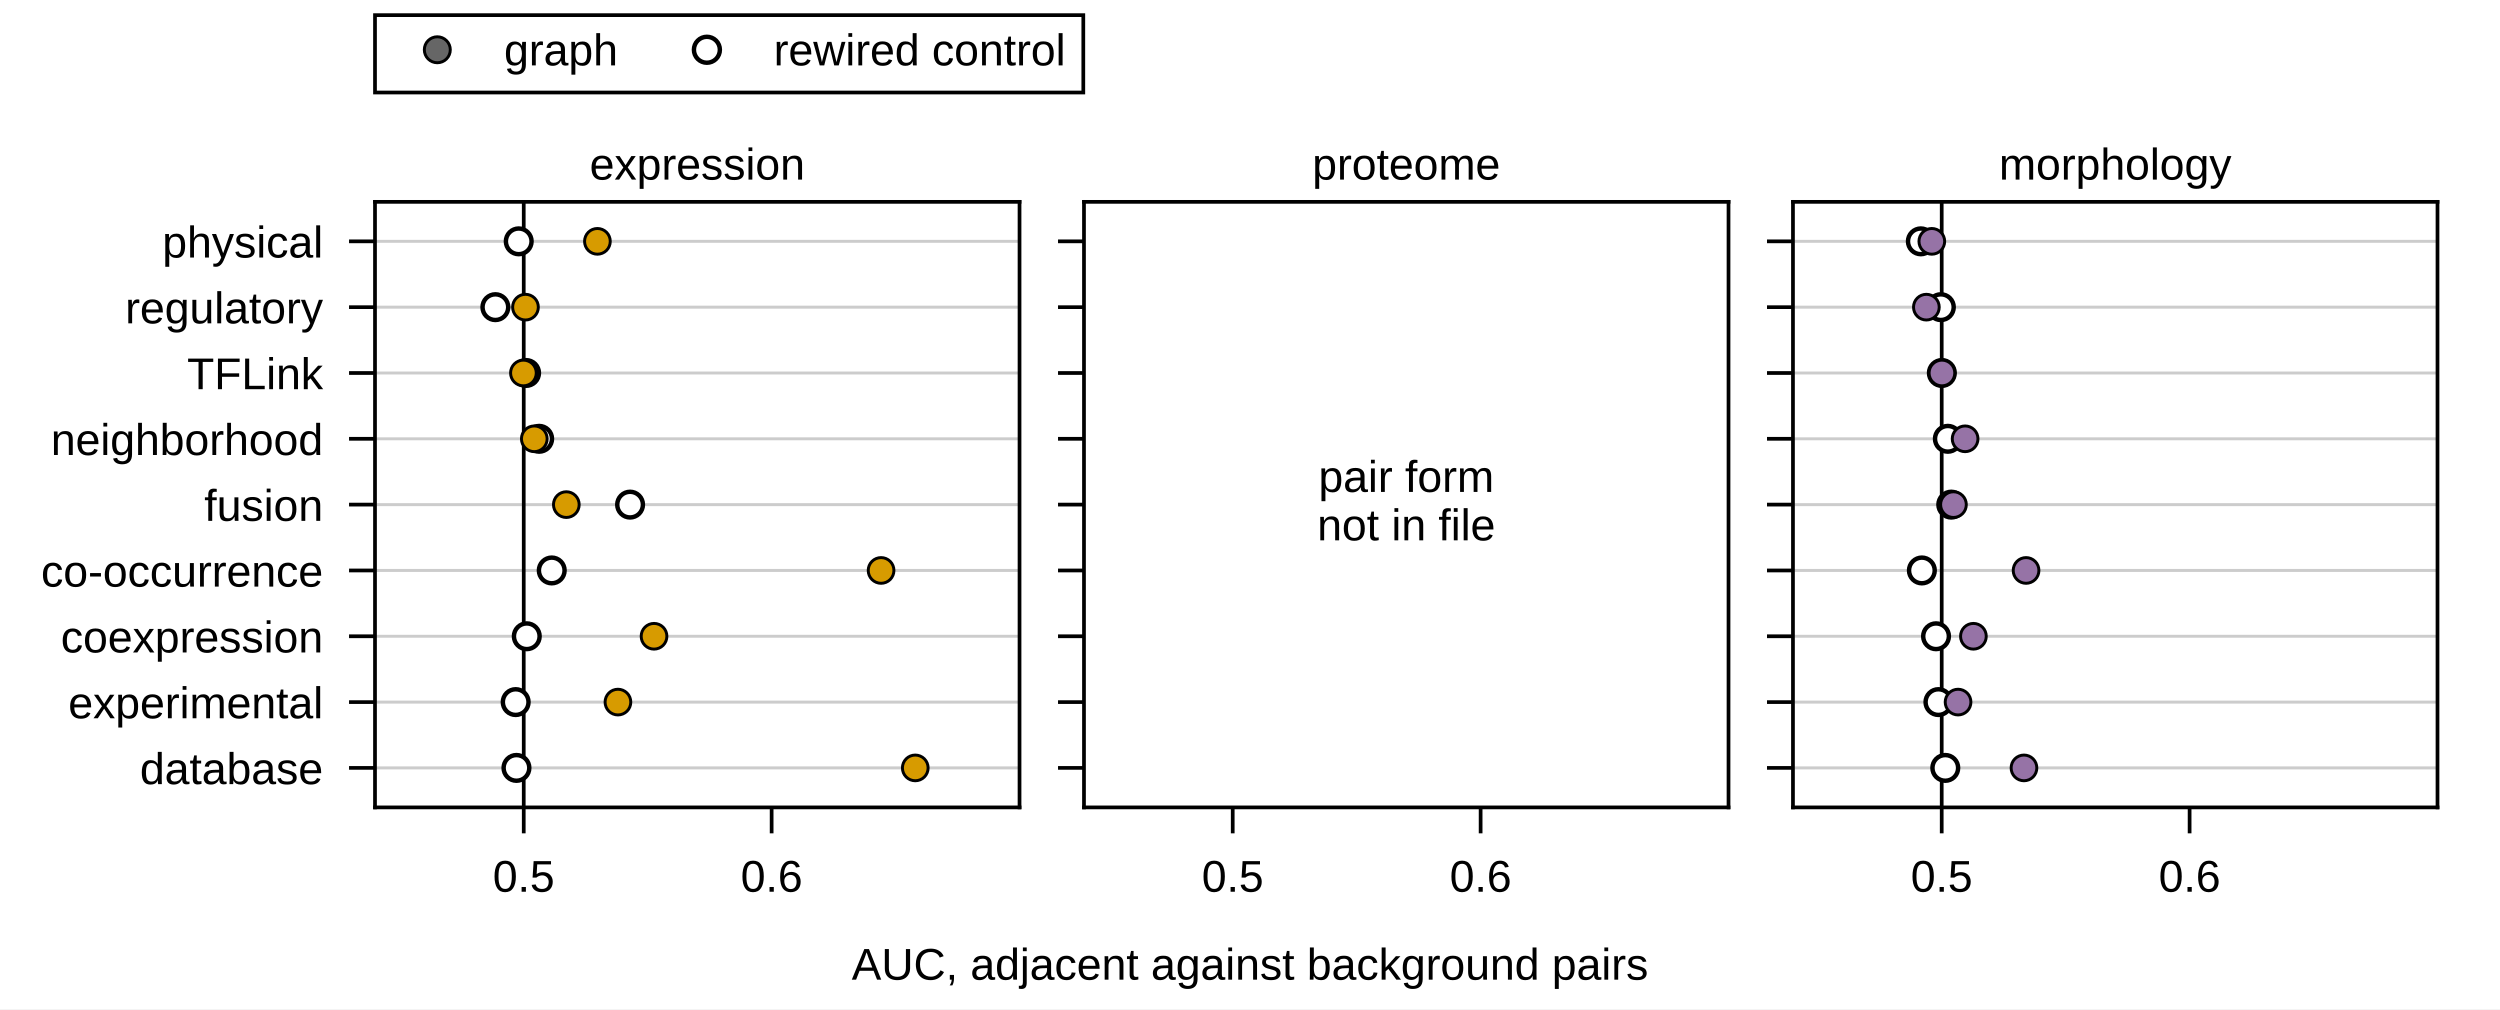
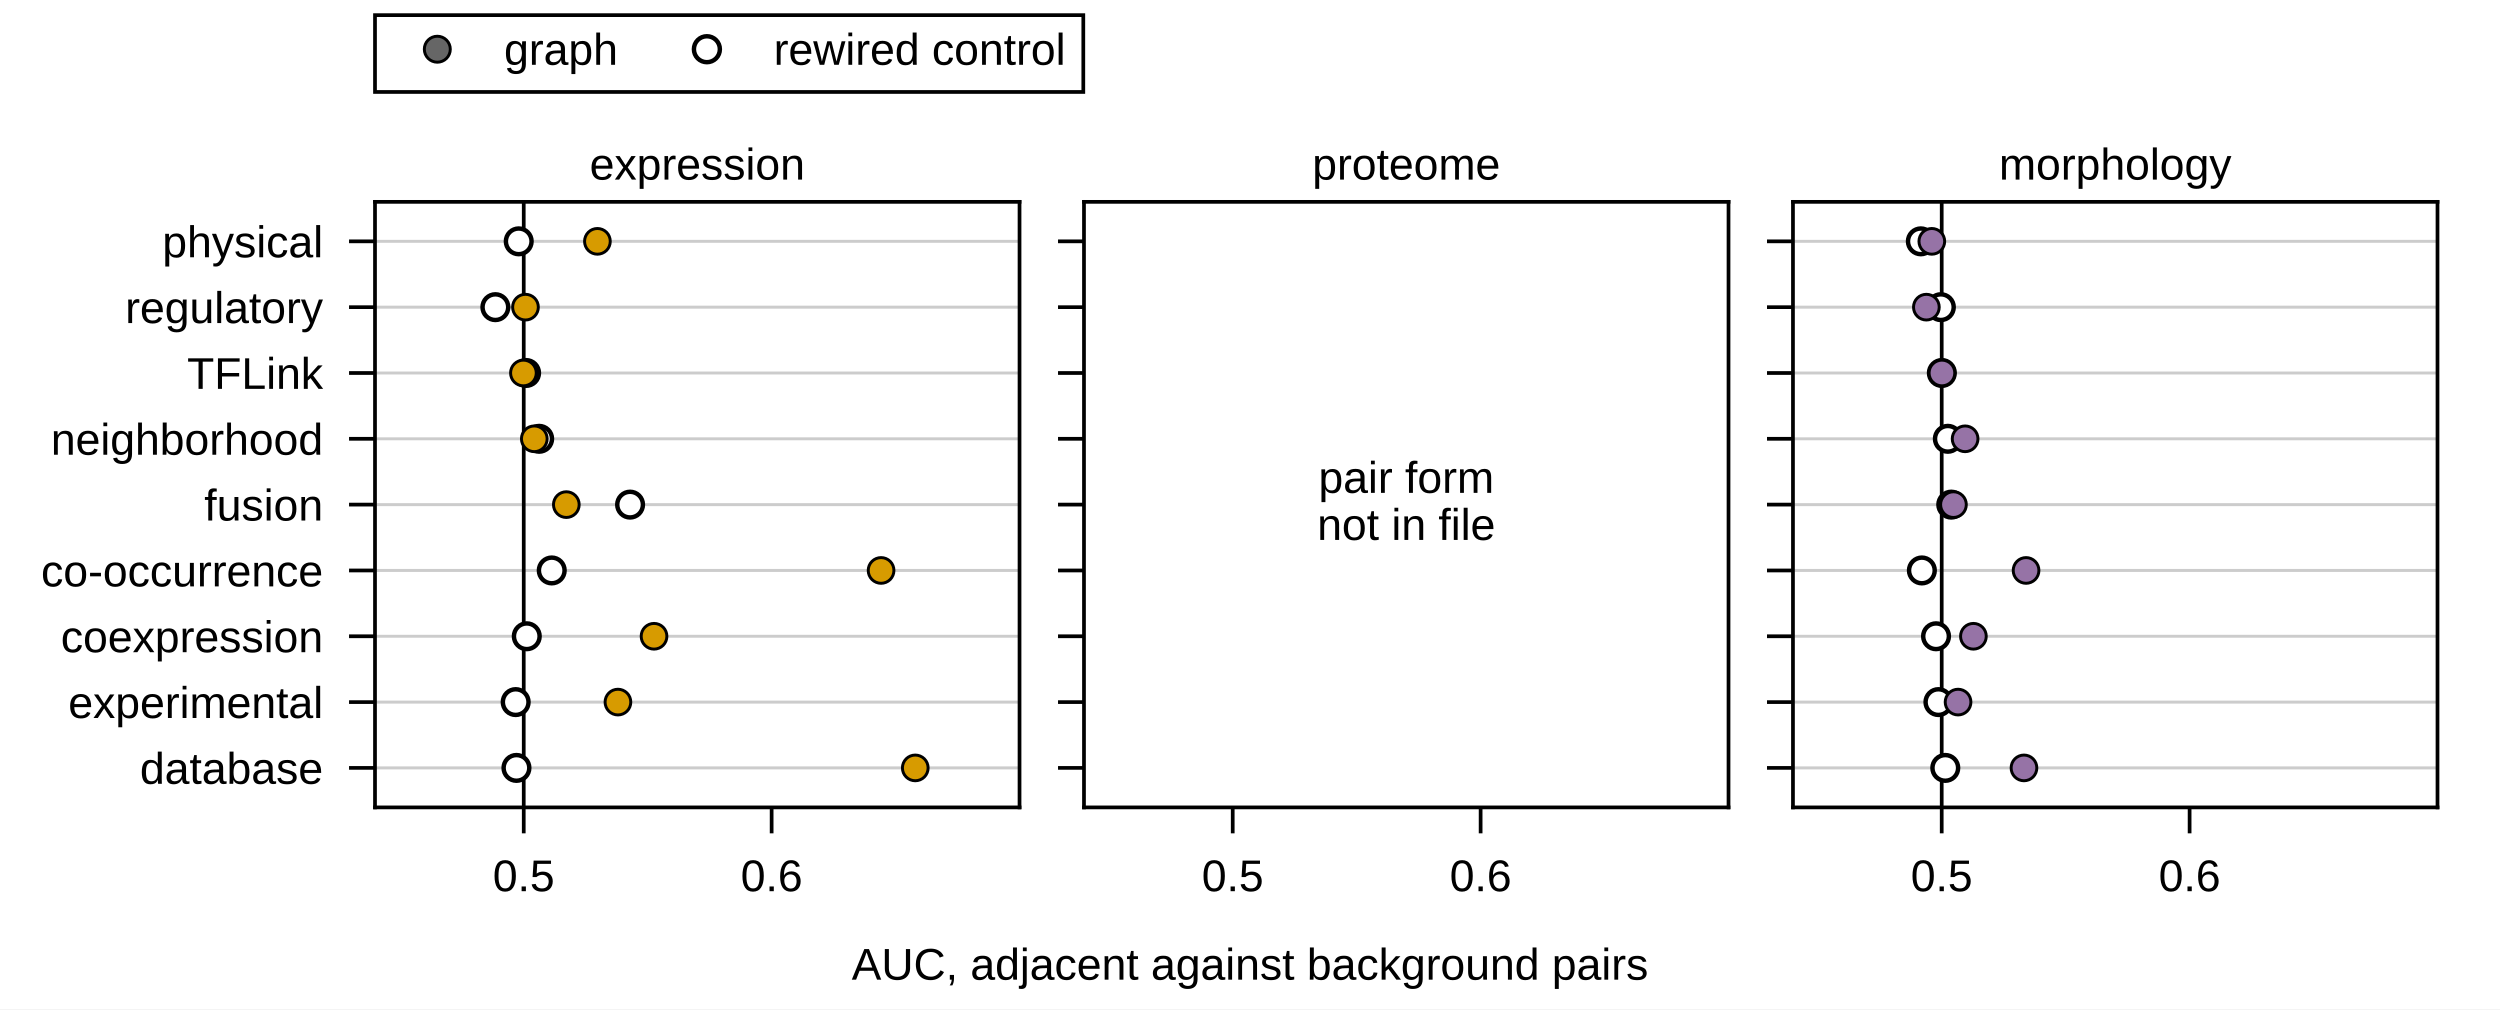
<svg xmlns="http://www.w3.org/2000/svg" xmlns:xlink="http://www.w3.org/1999/xlink" width="468.11" height="188.976" viewBox="0 0 468.11 188.976" version="1.1">
  <g transform="scale(1.388889)">
    <defs>
      <style type="text/css">*{stroke-linejoin: round; stroke-linecap: butt}</style>
    </defs>
    <g id="figure_1">
      <g id="patch_1">
        <path d="M 0 136.063  L 337.039 136.063  L 337.039 0  L 0 0  z " style="fill: #ffffff" />
      </g>
      <g id="axes_1">
        <g id="patch_2">
          <path d="M 50.556 108.85  L 137.449 108.85  L 137.449 27.213  L 50.556 27.213  z " style="fill: #ffffff" />
        </g>
        <g id="matplotlib.axis_1">
          <g id="xtick_1">
            <g id="line2d_1">
              <defs>
                <path id="m097f573432" d="M 0 0  L 0 3.5  " style="stroke: #000000; stroke-width: 0.5" />
              </defs>
              <g>
                <use xlink:href="#m097f573432" x="70.608" y="108.85" style="stroke: #000000; stroke-width: 0.5" />
              </g>
            </g>
            <g id="text_1">
-               <text style="font-size: 6px; font-family: 'Arial'; text-anchor: middle" x="70.608" y="120.219" transform="rotate(-0 70.60813 120.2186)">0.5</text>
+               <text style="font-size: 6px; font-family: 'Arial'; text-anchor: middle" x="70.608" y="120.145" transform="rotate(-0 70.60813 120.1451)">0.5</text>
            </g>
          </g>
          <g id="xtick_2">
            <g id="line2d_2">
              <g>
                <use xlink:href="#m097f573432" x="104.028" y="108.85" style="stroke: #000000; stroke-width: 0.5" />
              </g>
            </g>
            <g id="text_2">
-               <text style="font-size: 6px; font-family: 'Arial'; text-anchor: middle" x="104.028" y="120.219" transform="rotate(-0 104.0285 120.2186)">0.6</text>
+               <text style="font-size: 6px; font-family: 'Arial'; text-anchor: middle" x="104.028" y="120.145" transform="rotate(-0 104.0285 120.1451)">0.6</text>
            </g>
          </g>
        </g>
        <g id="matplotlib.axis_2">
          <g id="ytick_1">
            <g id="line2d_3">
              <path d="M 50.556 32.537  L 137.449 32.537  " clip-path="url(#pf327298566)" style="fill: none; stroke: #cccccc; stroke-width: 0.4; stroke-linecap: square" />
            </g>
            <g id="line2d_4">
              <defs>
                <path id="ma4e7383b56" d="M 0 0  L -3.5 0  " style="stroke: #000000; stroke-width: 0.5" />
              </defs>
              <g>
                <use xlink:href="#ma4e7383b56" x="50.556" y="32.537" style="stroke: #000000; stroke-width: 0.5" />
              </g>
            </g>
            <g id="text_3">
-               <text style="font-size: 6px; font-family: 'Arial'; text-anchor: end" x="43.556" y="34.721" transform="rotate(-0 43.55591 34.72088)">physical</text>
+               <text style="font-size: 6px; font-family: 'Arial'; text-anchor: end" x="43.556" y="34.684" transform="rotate(-0 43.55591 34.68415)">physical</text>
            </g>
          </g>
          <g id="ytick_2">
            <g id="line2d_5">
              <path d="M 50.556 41.41  L 137.449 41.41  " clip-path="url(#pf327298566)" style="fill: none; stroke: #cccccc; stroke-width: 0.4; stroke-linecap: square" />
            </g>
            <g id="line2d_6">
              <g>
                <use xlink:href="#ma4e7383b56" x="50.556" y="41.41" style="stroke: #000000; stroke-width: 0.5" />
              </g>
            </g>
            <g id="text_4">
-               <text style="font-size: 6px; font-family: 'Arial'; text-anchor: end" x="43.556" y="43.595" transform="rotate(-0 43.55591 43.59456)">regulatory</text>
+               <text style="font-size: 6px; font-family: 'Arial'; text-anchor: end" x="43.556" y="43.558" transform="rotate(-0 43.55591 43.55782)">regulatory</text>
            </g>
          </g>
          <g id="ytick_3">
            <g id="line2d_7">
              <path d="M 50.556 50.284  L 137.449 50.284  " clip-path="url(#pf327298566)" style="fill: none; stroke: #cccccc; stroke-width: 0.4; stroke-linecap: square" />
            </g>
            <g id="line2d_8">
              <g>
                <use xlink:href="#ma4e7383b56" x="50.556" y="50.284" style="stroke: #000000; stroke-width: 0.5" />
              </g>
            </g>
            <g id="text_5">
-               <text style="font-size: 6px; font-family: 'Arial'; text-anchor: end" x="43.556" y="52.468" transform="rotate(-0 43.55591 52.46823)">TFLink</text>
+               <text style="font-size: 6px; font-family: 'Arial'; text-anchor: end" x="43.556" y="52.431" transform="rotate(-0 43.55591 52.43149)">TFLink</text>
            </g>
          </g>
          <g id="ytick_4">
            <g id="line2d_9">
              <path d="M 50.556 59.158  L 137.449 59.158  " clip-path="url(#pf327298566)" style="fill: none; stroke: #cccccc; stroke-width: 0.4; stroke-linecap: square" />
            </g>
            <g id="line2d_10">
              <g>
                <use xlink:href="#ma4e7383b56" x="50.556" y="59.158" style="stroke: #000000; stroke-width: 0.5" />
              </g>
            </g>
            <g id="text_6">
-               <text style="font-size: 6px; font-family: 'Arial'; text-anchor: end" x="43.556" y="61.342" transform="rotate(-0 43.55591 61.3419)">neighborhood</text>
+               <text style="font-size: 6px; font-family: 'Arial'; text-anchor: end" x="43.556" y="61.305" transform="rotate(-0 43.55591 61.30517)">neighborhood</text>
            </g>
          </g>
          <g id="ytick_5">
            <g id="line2d_11">
              <path d="M 50.556 68.031  L 137.449 68.031  " clip-path="url(#pf327298566)" style="fill: none; stroke: #cccccc; stroke-width: 0.4; stroke-linecap: square" />
            </g>
            <g id="line2d_12">
              <g>
                <use xlink:href="#ma4e7383b56" x="50.556" y="68.031" style="stroke: #000000; stroke-width: 0.5" />
              </g>
            </g>
            <g id="text_7">
-               <text style="font-size: 6px; font-family: 'Arial'; text-anchor: end" x="43.556" y="70.216" transform="rotate(-0 43.55591 70.21558)">fusion</text>
+               <text style="font-size: 6px; font-family: 'Arial'; text-anchor: end" x="43.556" y="70.179" transform="rotate(-0 43.55591 70.17884)">fusion</text>
            </g>
          </g>
          <g id="ytick_6">
            <g id="line2d_13">
              <path d="M 50.556 76.905  L 137.449 76.905  " clip-path="url(#pf327298566)" style="fill: none; stroke: #cccccc; stroke-width: 0.4; stroke-linecap: square" />
            </g>
            <g id="line2d_14">
              <g>
                <use xlink:href="#ma4e7383b56" x="50.556" y="76.905" style="stroke: #000000; stroke-width: 0.5" />
              </g>
            </g>
            <g id="text_8">
-               <text style="font-size: 6px; font-family: 'Arial'; text-anchor: end" x="43.556" y="79.089" transform="rotate(-0 43.55591 79.08925)">co-occurrence</text>
+               <text style="font-size: 6px; font-family: 'Arial'; text-anchor: end" x="43.556" y="79.053" transform="rotate(-0 43.55591 79.05251)">co-occurrence</text>
            </g>
          </g>
          <g id="ytick_7">
            <g id="line2d_15">
              <path d="M 50.556 85.779  L 137.449 85.779  " clip-path="url(#pf327298566)" style="fill: none; stroke: #cccccc; stroke-width: 0.4; stroke-linecap: square" />
            </g>
            <g id="line2d_16">
              <g>
                <use xlink:href="#ma4e7383b56" x="50.556" y="85.779" style="stroke: #000000; stroke-width: 0.5" />
              </g>
            </g>
            <g id="text_9">
-               <text style="font-size: 6px; font-family: 'Arial'; text-anchor: end" x="43.556" y="87.963" transform="rotate(-0 43.55591 87.96292)">coexpression</text>
+               <text style="font-size: 6px; font-family: 'Arial'; text-anchor: end" x="43.556" y="87.926" transform="rotate(-0 43.55591 87.92619)">coexpression</text>
            </g>
          </g>
          <g id="ytick_8">
            <g id="line2d_17">
              <path d="M 50.556 94.653  L 137.449 94.653  " clip-path="url(#pf327298566)" style="fill: none; stroke: #cccccc; stroke-width: 0.4; stroke-linecap: square" />
            </g>
            <g id="line2d_18">
              <g>
                <use xlink:href="#ma4e7383b56" x="50.556" y="94.653" style="stroke: #000000; stroke-width: 0.5" />
              </g>
            </g>
            <g id="text_10">
-               <text style="font-size: 6px; font-family: 'Arial'; text-anchor: end" x="43.556" y="96.837" transform="rotate(-0 43.55591 96.8366)">experimental</text>
+               <text style="font-size: 6px; font-family: 'Arial'; text-anchor: end" x="43.556" y="96.8" transform="rotate(-0 43.55591 96.79986)">experimental</text>
            </g>
          </g>
          <g id="ytick_9">
            <g id="line2d_19">
              <path d="M 50.556 103.526  L 137.449 103.526  " clip-path="url(#pf327298566)" style="fill: none; stroke: #cccccc; stroke-width: 0.4; stroke-linecap: square" />
            </g>
            <g id="line2d_20">
              <g>
                <use xlink:href="#ma4e7383b56" x="50.556" y="103.526" style="stroke: #000000; stroke-width: 0.5" />
              </g>
            </g>
            <g id="text_11">
-               <text style="font-size: 6px; font-family: 'Arial'; text-anchor: end" x="43.556" y="105.71" transform="rotate(-0 43.55591 105.7103)">database</text>
+               <text style="font-size: 6px; font-family: 'Arial'; text-anchor: end" x="43.556" y="105.674" transform="rotate(-0 43.55591 105.6735)">database</text>
            </g>
          </g>
        </g>
        <g id="line2d_21">
          <path d="M 70.608 108.85  L 70.608 27.213  " clip-path="url(#pf327298566)" style="fill: none; stroke: #000000; stroke-width: 0.5; stroke-linecap: square" />
        </g>
        <g id="patch_3">
          <path d="M 50.556 108.85  L 50.556 27.213  " style="fill: none; stroke: #000000; stroke-width: 0.5; stroke-linejoin: miter; stroke-linecap: square" />
        </g>
        <g id="patch_4">
          <path d="M 137.449 108.85  L 137.449 27.213  " style="fill: none; stroke: #000000; stroke-width: 0.5; stroke-linejoin: miter; stroke-linecap: square" />
        </g>
        <g id="patch_5">
          <path d="M 50.556 108.85  L 137.449 108.85  " style="fill: none; stroke: #000000; stroke-width: 0.5; stroke-linejoin: miter; stroke-linecap: square" />
        </g>
        <g id="patch_6">
          <path d="M 50.556 27.213  L 137.449 27.213  " style="fill: none; stroke: #000000; stroke-width: 0.5; stroke-linejoin: miter; stroke-linecap: square" />
        </g>
        <g id="PathCollection_1">
          <defs>
            <path id="m84d74b98a8" d="M 0 1.732  C 0.459 1.732 0.9 1.55 1.225 1.225  C 1.55 0.9 1.732 0.459 1.732 0  C 1.732 -0.459 1.55 -0.9 1.225 -1.225  C 0.9 -1.55 0.459 -1.732 0 -1.732  C -0.459 -1.732 -0.9 -1.55 -1.225 -1.225  C -1.55 -0.9 -1.732 -0.459 -1.732 0  C -1.732 0.459 -1.55 0.9 -1.225 1.225  C -0.9 1.55 -0.459 1.732 0 1.732  z " style="stroke: #000000; stroke-width: 0.6" />
          </defs>
          <g clip-path="url(#pf327298566)">
            <use xlink:href="#m84d74b98a8" x="69.932" y="32.537" style="fill: #ffffff; stroke: #000000; stroke-width: 0.6" />
            <use xlink:href="#m84d74b98a8" x="66.785" y="41.41" style="fill: #ffffff; stroke: #000000; stroke-width: 0.6" />
            <use xlink:href="#m84d74b98a8" x="70.927" y="50.284" style="fill: #ffffff; stroke: #000000; stroke-width: 0.6" />
            <use xlink:href="#m84d74b98a8" x="72.688" y="59.158" style="fill: #ffffff; stroke: #000000; stroke-width: 0.6" />
            <use xlink:href="#m84d74b98a8" x="84.945" y="68.031" style="fill: #ffffff; stroke: #000000; stroke-width: 0.6" />
            <use xlink:href="#m84d74b98a8" x="74.383" y="76.905" style="fill: #ffffff; stroke: #000000; stroke-width: 0.6" />
            <use xlink:href="#m84d74b98a8" x="71.018" y="85.779" style="fill: #ffffff; stroke: #000000; stroke-width: 0.6" />
            <use xlink:href="#m84d74b98a8" x="69.522" y="94.653" style="fill: #ffffff; stroke: #000000; stroke-width: 0.6" />
            <use xlink:href="#m84d74b98a8" x="69.626" y="103.526" style="fill: #ffffff; stroke: #000000; stroke-width: 0.6" />
          </g>
        </g>
        <g id="text_12">
          <text style="font-size: 6px; font-family: 'Arial'; text-anchor: middle" x="94.002" y="24.213" transform="rotate(-0 94.00239 24.2126)">expression</text>
        </g>
        <g id="PathCollection_2">
          <defs>
            <path id="mff9ba854c9" d="M 0 1.732  C 0.459 1.732 0.9 1.55 1.225 1.225  C 1.55 0.9 1.732 0.459 1.732 0  C 1.732 -0.459 1.55 -0.9 1.225 -1.225  C 0.9 -1.55 0.459 -1.732 0 -1.732  C -0.459 -1.732 -0.9 -1.55 -1.225 -1.225  C -1.55 -0.9 -1.732 -0.459 -1.732 0  C -1.732 0.459 -1.55 0.9 -1.225 1.225  C -0.9 1.55 -0.459 1.732 0 1.732  z " style="stroke: #000000; stroke-width: 0.4" />
          </defs>
          <g clip-path="url(#pf327298566)">
            <use xlink:href="#mff9ba854c9" x="80.54" y="32.537" style="fill: #d79b00; stroke: #000000; stroke-width: 0.4" />
            <use xlink:href="#mff9ba854c9" x="70.843" y="41.41" style="fill: #d79b00; stroke: #000000; stroke-width: 0.4" />
            <use xlink:href="#mff9ba854c9" x="70.566" y="50.284" style="fill: #d79b00; stroke: #000000; stroke-width: 0.4" />
            <use xlink:href="#mff9ba854c9" x="72.033" y="59.158" style="fill: #d79b00; stroke: #000000; stroke-width: 0.4" />
            <use xlink:href="#mff9ba854c9" x="76.35" y="68.031" style="fill: #d79b00; stroke: #000000; stroke-width: 0.4" />
            <use xlink:href="#mff9ba854c9" x="118.783" y="76.905" style="fill: #d79b00; stroke: #000000; stroke-width: 0.4" />
            <use xlink:href="#mff9ba854c9" x="88.174" y="85.779" style="fill: #d79b00; stroke: #000000; stroke-width: 0.4" />
            <use xlink:href="#mff9ba854c9" x="83.307" y="94.653" style="fill: #d79b00; stroke: #000000; stroke-width: 0.4" />
            <use xlink:href="#mff9ba854c9" x="123.392" y="103.526" style="fill: #d79b00; stroke: #000000; stroke-width: 0.4" />
          </g>
        </g>
      </g>
      <g id="axes_2">
        <g id="patch_7">
          <path d="M 146.138 108.85  L 233.031 108.85  L 233.031 27.213  L 146.138 27.213  z " style="fill: #ffffff" />
        </g>
        <g id="matplotlib.axis_3">
          <g id="xtick_3">
            <g id="line2d_22">
              <g>
                <use xlink:href="#m097f573432" x="166.19" y="108.85" style="stroke: #000000; stroke-width: 0.5" />
              </g>
            </g>
            <g id="text_13">
-               <text style="font-size: 6px; font-family: 'Arial'; text-anchor: middle" x="166.19" y="120.219" transform="rotate(-0 166.1904 120.2186)">0.5</text>
+               <text style="font-size: 6px; font-family: 'Arial'; text-anchor: middle" x="166.19" y="120.145" transform="rotate(-0 166.1904 120.1451)">0.5</text>
            </g>
          </g>
          <g id="xtick_4">
            <g id="line2d_23">
              <g>
                <use xlink:href="#m097f573432" x="199.611" y="108.85" style="stroke: #000000; stroke-width: 0.5" />
              </g>
            </g>
            <g id="text_14">
-               <text style="font-size: 6px; font-family: 'Arial'; text-anchor: middle" x="199.611" y="120.219" transform="rotate(-0 199.6108 120.2186)">0.6</text>
+               <text style="font-size: 6px; font-family: 'Arial'; text-anchor: middle" x="199.611" y="120.145" transform="rotate(-0 199.6108 120.1451)">0.6</text>
            </g>
          </g>
        </g>
        <g id="matplotlib.axis_4">
          <g id="ytick_10">
            <g id="line2d_24">
              <g>
                <use xlink:href="#ma4e7383b56" x="146.138" y="32.537" style="stroke: #000000; stroke-width: 0.5" />
              </g>
            </g>
          </g>
          <g id="ytick_11">
            <g id="line2d_25">
              <g>
                <use xlink:href="#ma4e7383b56" x="146.138" y="41.41" style="stroke: #000000; stroke-width: 0.5" />
              </g>
            </g>
          </g>
          <g id="ytick_12">
            <g id="line2d_26">
              <g>
                <use xlink:href="#ma4e7383b56" x="146.138" y="50.284" style="stroke: #000000; stroke-width: 0.5" />
              </g>
            </g>
          </g>
          <g id="ytick_13">
            <g id="line2d_27">
              <g>
                <use xlink:href="#ma4e7383b56" x="146.138" y="59.158" style="stroke: #000000; stroke-width: 0.5" />
              </g>
            </g>
          </g>
          <g id="ytick_14">
            <g id="line2d_28">
              <g>
                <use xlink:href="#ma4e7383b56" x="146.138" y="68.031" style="stroke: #000000; stroke-width: 0.5" />
              </g>
            </g>
          </g>
          <g id="ytick_15">
            <g id="line2d_29">
              <g>
                <use xlink:href="#ma4e7383b56" x="146.138" y="76.905" style="stroke: #000000; stroke-width: 0.5" />
              </g>
            </g>
          </g>
          <g id="ytick_16">
            <g id="line2d_30">
              <g>
                <use xlink:href="#ma4e7383b56" x="146.138" y="85.779" style="stroke: #000000; stroke-width: 0.5" />
              </g>
            </g>
          </g>
          <g id="ytick_17">
            <g id="line2d_31">
              <g>
                <use xlink:href="#ma4e7383b56" x="146.138" y="94.653" style="stroke: #000000; stroke-width: 0.5" />
              </g>
            </g>
          </g>
          <g id="ytick_18">
            <g id="line2d_32">
              <g>
                <use xlink:href="#ma4e7383b56" x="146.138" y="103.526" style="stroke: #000000; stroke-width: 0.5" />
              </g>
            </g>
          </g>
        </g>
        <g id="patch_8">
          <path d="M 146.138 108.85  L 146.138 27.213  " style="fill: none; stroke: #000000; stroke-width: 0.5; stroke-linejoin: miter; stroke-linecap: square" />
        </g>
        <g id="patch_9">
          <path d="M 233.031 108.85  L 233.031 27.213  " style="fill: none; stroke: #000000; stroke-width: 0.5; stroke-linejoin: miter; stroke-linecap: square" />
        </g>
        <g id="patch_10">
          <path d="M 146.138 108.85  L 233.031 108.85  " style="fill: none; stroke: #000000; stroke-width: 0.5; stroke-linejoin: miter; stroke-linecap: square" />
        </g>
        <g id="patch_11">
          <path d="M 146.138 27.213  L 233.031 27.213  " style="fill: none; stroke: #000000; stroke-width: 0.5; stroke-linejoin: miter; stroke-linecap: square" />
        </g>
        <g id="text_15">
-           <text style="font-size: 6px; font-family: 'Arial'" transform="translate(177.7496 66.31909)">pair form</text>
-           <text style="font-size: 6px; font-family: 'Arial'" transform="translate(177.5781 72.84937)">not in file</text>
+           <text style="font-size: 6px; font-family: 'Arial'" transform="translate(177.7496 66.44609)">pair form</text>
+           <text style="font-size: 6px; font-family: 'Arial'" transform="translate(177.5781 72.79221)">not in file</text>
        </g>
        <g id="text_16">
          <text style="font-size: 6px; font-family: 'Arial'; text-anchor: middle" x="189.585" y="24.213" transform="rotate(-0 189.5846 24.2126)">proteome</text>
        </g>
      </g>
      <g id="axes_3">
        <g id="patch_12">
          <path d="M 241.72 108.85  L 328.613 108.85  L 328.613 27.213  L 241.72 27.213  z " style="fill: #ffffff" />
        </g>
        <g id="matplotlib.axis_5">
          <g id="xtick_5">
            <g id="line2d_33">
              <g>
                <use xlink:href="#m097f573432" x="261.773" y="108.85" style="stroke: #000000; stroke-width: 0.5" />
              </g>
            </g>
            <g id="text_17">
-               <text style="font-size: 6px; font-family: 'Arial'; text-anchor: middle" x="261.773" y="120.219" transform="rotate(-0 261.7726 120.2186)">0.5</text>
+               <text style="font-size: 6px; font-family: 'Arial'; text-anchor: middle" x="261.773" y="120.145" transform="rotate(-0 261.7726 120.1451)">0.5</text>
            </g>
          </g>
          <g id="xtick_6">
            <g id="line2d_34">
              <g>
                <use xlink:href="#m097f573432" x="295.193" y="108.85" style="stroke: #000000; stroke-width: 0.5" />
              </g>
            </g>
            <g id="text_18">
-               <text style="font-size: 6px; font-family: 'Arial'; text-anchor: middle" x="295.193" y="120.219" transform="rotate(-0 295.193 120.2186)">0.6</text>
+               <text style="font-size: 6px; font-family: 'Arial'; text-anchor: middle" x="295.193" y="120.145" transform="rotate(-0 295.193 120.1451)">0.6</text>
            </g>
          </g>
        </g>
        <g id="matplotlib.axis_6">
          <g id="ytick_19">
            <g id="line2d_35">
              <path d="M 241.72 32.537  L 328.613 32.537  " clip-path="url(#p64c9805813)" style="fill: none; stroke: #cccccc; stroke-width: 0.4; stroke-linecap: square" />
            </g>
            <g id="line2d_36">
              <g>
                <use xlink:href="#ma4e7383b56" x="241.72" y="32.537" style="stroke: #000000; stroke-width: 0.5" />
              </g>
            </g>
          </g>
          <g id="ytick_20">
            <g id="line2d_37">
              <path d="M 241.72 41.41  L 328.613 41.41  " clip-path="url(#p64c9805813)" style="fill: none; stroke: #cccccc; stroke-width: 0.4; stroke-linecap: square" />
            </g>
            <g id="line2d_38">
              <g>
                <use xlink:href="#ma4e7383b56" x="241.72" y="41.41" style="stroke: #000000; stroke-width: 0.5" />
              </g>
            </g>
          </g>
          <g id="ytick_21">
            <g id="line2d_39">
              <path d="M 241.72 50.284  L 328.613 50.284  " clip-path="url(#p64c9805813)" style="fill: none; stroke: #cccccc; stroke-width: 0.4; stroke-linecap: square" />
            </g>
            <g id="line2d_40">
              <g>
                <use xlink:href="#ma4e7383b56" x="241.72" y="50.284" style="stroke: #000000; stroke-width: 0.5" />
              </g>
            </g>
          </g>
          <g id="ytick_22">
            <g id="line2d_41">
              <path d="M 241.72 59.158  L 328.613 59.158  " clip-path="url(#p64c9805813)" style="fill: none; stroke: #cccccc; stroke-width: 0.4; stroke-linecap: square" />
            </g>
            <g id="line2d_42">
              <g>
                <use xlink:href="#ma4e7383b56" x="241.72" y="59.158" style="stroke: #000000; stroke-width: 0.5" />
              </g>
            </g>
          </g>
          <g id="ytick_23">
            <g id="line2d_43">
              <path d="M 241.72 68.031  L 328.613 68.031  " clip-path="url(#p64c9805813)" style="fill: none; stroke: #cccccc; stroke-width: 0.4; stroke-linecap: square" />
            </g>
            <g id="line2d_44">
              <g>
                <use xlink:href="#ma4e7383b56" x="241.72" y="68.031" style="stroke: #000000; stroke-width: 0.5" />
              </g>
            </g>
          </g>
          <g id="ytick_24">
            <g id="line2d_45">
              <path d="M 241.72 76.905  L 328.613 76.905  " clip-path="url(#p64c9805813)" style="fill: none; stroke: #cccccc; stroke-width: 0.4; stroke-linecap: square" />
            </g>
            <g id="line2d_46">
              <g>
                <use xlink:href="#ma4e7383b56" x="241.72" y="76.905" style="stroke: #000000; stroke-width: 0.5" />
              </g>
            </g>
          </g>
          <g id="ytick_25">
            <g id="line2d_47">
              <path d="M 241.72 85.779  L 328.613 85.779  " clip-path="url(#p64c9805813)" style="fill: none; stroke: #cccccc; stroke-width: 0.4; stroke-linecap: square" />
            </g>
            <g id="line2d_48">
              <g>
                <use xlink:href="#ma4e7383b56" x="241.72" y="85.779" style="stroke: #000000; stroke-width: 0.5" />
              </g>
            </g>
          </g>
          <g id="ytick_26">
            <g id="line2d_49">
              <path d="M 241.72 94.653  L 328.613 94.653  " clip-path="url(#p64c9805813)" style="fill: none; stroke: #cccccc; stroke-width: 0.4; stroke-linecap: square" />
            </g>
            <g id="line2d_50">
              <g>
                <use xlink:href="#ma4e7383b56" x="241.72" y="94.653" style="stroke: #000000; stroke-width: 0.5" />
              </g>
            </g>
          </g>
          <g id="ytick_27">
            <g id="line2d_51">
              <path d="M 241.72 103.526  L 328.613 103.526  " clip-path="url(#p64c9805813)" style="fill: none; stroke: #cccccc; stroke-width: 0.4; stroke-linecap: square" />
            </g>
            <g id="line2d_52">
              <g>
                <use xlink:href="#ma4e7383b56" x="241.72" y="103.526" style="stroke: #000000; stroke-width: 0.5" />
              </g>
            </g>
          </g>
        </g>
        <g id="line2d_53">
          <path d="M 261.773 108.85  L 261.773 27.213  " clip-path="url(#p64c9805813)" style="fill: none; stroke: #000000; stroke-width: 0.5; stroke-linecap: square" />
        </g>
        <g id="patch_13">
          <path d="M 241.72 108.85  L 241.72 27.213  " style="fill: none; stroke: #000000; stroke-width: 0.5; stroke-linejoin: miter; stroke-linecap: square" />
        </g>
        <g id="patch_14">
          <path d="M 328.613 108.85  L 328.613 27.213  " style="fill: none; stroke: #000000; stroke-width: 0.5; stroke-linejoin: miter; stroke-linecap: square" />
        </g>
        <g id="patch_15">
          <path d="M 241.72 108.85  L 328.613 108.85  " style="fill: none; stroke: #000000; stroke-width: 0.5; stroke-linejoin: miter; stroke-linecap: square" />
        </g>
        <g id="patch_16">
          <path d="M 241.72 27.213  L 328.613 27.213  " style="fill: none; stroke: #000000; stroke-width: 0.5; stroke-linejoin: miter; stroke-linecap: square" />
        </g>
        <g id="PathCollection_3">
          <g clip-path="url(#p64c9805813)">
            <use xlink:href="#m84d74b98a8" x="258.959" y="32.537" style="fill: #ffffff; stroke: #000000; stroke-width: 0.6" />
            <use xlink:href="#m84d74b98a8" x="261.66" y="41.41" style="fill: #ffffff; stroke: #000000; stroke-width: 0.6" />
            <use xlink:href="#m84d74b98a8" x="261.792" y="50.284" style="fill: #ffffff; stroke: #000000; stroke-width: 0.6" />
            <use xlink:href="#m84d74b98a8" x="262.601" y="59.158" style="fill: #ffffff; stroke: #000000; stroke-width: 0.6" />
            <use xlink:href="#m84d74b98a8" x="263.06" y="68.031" style="fill: #ffffff; stroke: #000000; stroke-width: 0.6" />
            <use xlink:href="#m84d74b98a8" x="259.099" y="76.905" style="fill: #ffffff; stroke: #000000; stroke-width: 0.6" />
            <use xlink:href="#m84d74b98a8" x="261.008" y="85.779" style="fill: #ffffff; stroke: #000000; stroke-width: 0.6" />
            <use xlink:href="#m84d74b98a8" x="261.329" y="94.653" style="fill: #ffffff; stroke: #000000; stroke-width: 0.6" />
            <use xlink:href="#m84d74b98a8" x="262.255" y="103.526" style="fill: #ffffff; stroke: #000000; stroke-width: 0.6" />
          </g>
        </g>
        <g id="text_19">
          <text style="font-size: 6px; font-family: 'Arial'; text-anchor: middle" x="285.167" y="24.213" transform="rotate(-0 285.1669 24.2126)">morphology</text>
        </g>
        <g id="PathCollection_4">
          <defs>
            <path id="mac1e3a4341" d="M 0 1.732  C 0.459 1.732 0.9 1.55 1.225 1.225  C 1.55 0.9 1.732 0.459 1.732 0  C 1.732 -0.459 1.55 -0.9 1.225 -1.225  C 0.9 -1.55 0.459 -1.732 0 -1.732  C -0.459 -1.732 -0.9 -1.55 -1.225 -1.225  C -1.55 -0.9 -1.732 -0.459 -1.732 0  C -1.732 0.459 -1.55 0.9 -1.225 1.225  C -0.9 1.55 -0.459 1.732 0 1.732  z " style="stroke: #000000; stroke-width: 0.4" />
          </defs>
          <g clip-path="url(#p64c9805813)">
            <use xlink:href="#mac1e3a4341" x="260.439" y="32.537" style="fill: #9673a6; stroke: #000000; stroke-width: 0.4" />
            <use xlink:href="#mac1e3a4341" x="259.705" y="41.41" style="fill: #9673a6; stroke: #000000; stroke-width: 0.4" />
            <use xlink:href="#mac1e3a4341" x="261.803" y="50.284" style="fill: #9673a6; stroke: #000000; stroke-width: 0.4" />
            <use xlink:href="#mac1e3a4341" x="264.928" y="59.158" style="fill: #9673a6; stroke: #000000; stroke-width: 0.4" />
            <use xlink:href="#mac1e3a4341" x="263.356" y="68.031" style="fill: #9673a6; stroke: #000000; stroke-width: 0.4" />
            <use xlink:href="#mac1e3a4341" x="273.145" y="76.905" style="fill: #9673a6; stroke: #000000; stroke-width: 0.4" />
            <use xlink:href="#mac1e3a4341" x="266.046" y="85.779" style="fill: #9673a6; stroke: #000000; stroke-width: 0.4" />
            <use xlink:href="#mac1e3a4341" x="263.977" y="94.653" style="fill: #9673a6; stroke: #000000; stroke-width: 0.4" />
            <use xlink:href="#mac1e3a4341" x="272.864" y="103.526" style="fill: #9673a6; stroke: #000000; stroke-width: 0.4" />
          </g>
        </g>
      </g>
      <g id="text_20">
        <text style="font-size: 6px; font-family: 'Arial'; text-anchor: middle" x="168.52" y="132.079" transform="rotate(-0 168.5197 132.0789)">AUC, adjacent against background pairs</text>
      </g>
      <g id="legend_1">
        <g id="patch_17">
-           <path d="M 50.556 12.472  L 146.046 12.472  L 146.046 2.041  L 50.556 2.041  z " style="fill: #ffffff; stroke: #000000; stroke-width: 0.5; stroke-linejoin: miter" />
+           <path d="M 50.556 12.398  L 146.046 12.398  L 146.046 2.041  L 50.556 2.041  z " style="fill: #ffffff; stroke: #000000; stroke-width: 0.5; stroke-linejoin: miter" />
        </g>
        <g id="line2d_54">
          <defs>
            <path id="m86086f3f40" d="M 0 1.75  C 0.464 1.75 0.909 1.566 1.237 1.237  C 1.566 0.909 1.75 0.464 1.75 0  C 1.75 -0.464 1.566 -0.909 1.237 -1.237  C 0.909 -1.566 0.464 -1.75 0 -1.75  C -0.464 -1.75 -0.909 -1.566 -1.237 -1.237  C -1.566 -0.909 -1.75 -0.464 -1.75 0  C -1.75 0.464 -1.566 0.909 -1.237 1.237  C -0.909 1.566 -0.464 1.75 0 1.75  z " style="stroke: #000000; stroke-width: 0.4" />
          </defs>
          <g>
-             <use xlink:href="#m86086f3f40" x="58.956" y="6.709" style="fill: #666666; stroke: #000000; stroke-width: 0.4" />
+             <use xlink:href="#m86086f3f40" x="58.956" y="6.636" style="fill: #666666; stroke: #000000; stroke-width: 0.4" />
          </g>
        </g>
        <g id="text_21">
-           <text style="font-size: 6px; font-family: 'Arial'; text-anchor: start" x="67.956" y="8.809" transform="rotate(-0 67.95591 8.809109)">graph</text>
+           <text style="font-size: 6px; font-family: 'Arial'; text-anchor: start" x="67.956" y="8.736" transform="rotate(-0 67.95591 8.735632)">graph</text>
        </g>
        <g id="line2d_55">
          <defs>
            <path id="m38d6e44c75" d="M 0 1.75  C 0.464 1.75 0.909 1.566 1.237 1.237  C 1.566 0.909 1.75 0.464 1.75 0  C 1.75 -0.464 1.566 -0.909 1.237 -1.237  C 0.909 -1.566 0.464 -1.75 0 -1.75  C -0.464 -1.75 -0.909 -1.566 -1.237 -1.237  C -1.566 -0.909 -1.75 -0.464 -1.75 0  C -1.75 0.464 -1.566 0.909 -1.237 1.237  C -0.909 1.566 -0.464 1.75 0 1.75  z " style="stroke: #000000; stroke-width: 0.6" />
          </defs>
          <g>
-             <use xlink:href="#m38d6e44c75" x="95.3" y="6.709" style="fill: #ffffff; stroke: #000000; stroke-width: 0.6" />
+             <use xlink:href="#m38d6e44c75" x="95.3" y="6.636" style="fill: #ffffff; stroke: #000000; stroke-width: 0.6" />
          </g>
        </g>
        <g id="text_22">
-           <text style="font-size: 6px; font-family: 'Arial'; text-anchor: start" x="104.3" y="8.809" transform="rotate(-0 104.3 8.809109)">rewired control</text>
+           <text style="font-size: 6px; font-family: 'Arial'; text-anchor: start" x="104.3" y="8.736" transform="rotate(-0 104.3 8.735632)">rewired control</text>
        </g>
      </g>
    </g>
    <defs>
      <clipPath id="pf327298566">
        <rect x="50.556" y="27.213" width="86.893" height="81.638" />
      </clipPath>
      <clipPath id="p64c9805813">
        <rect x="241.72" y="27.213" width="86.893" height="81.638" />
      </clipPath>
    </defs>
  </g>
</svg>
